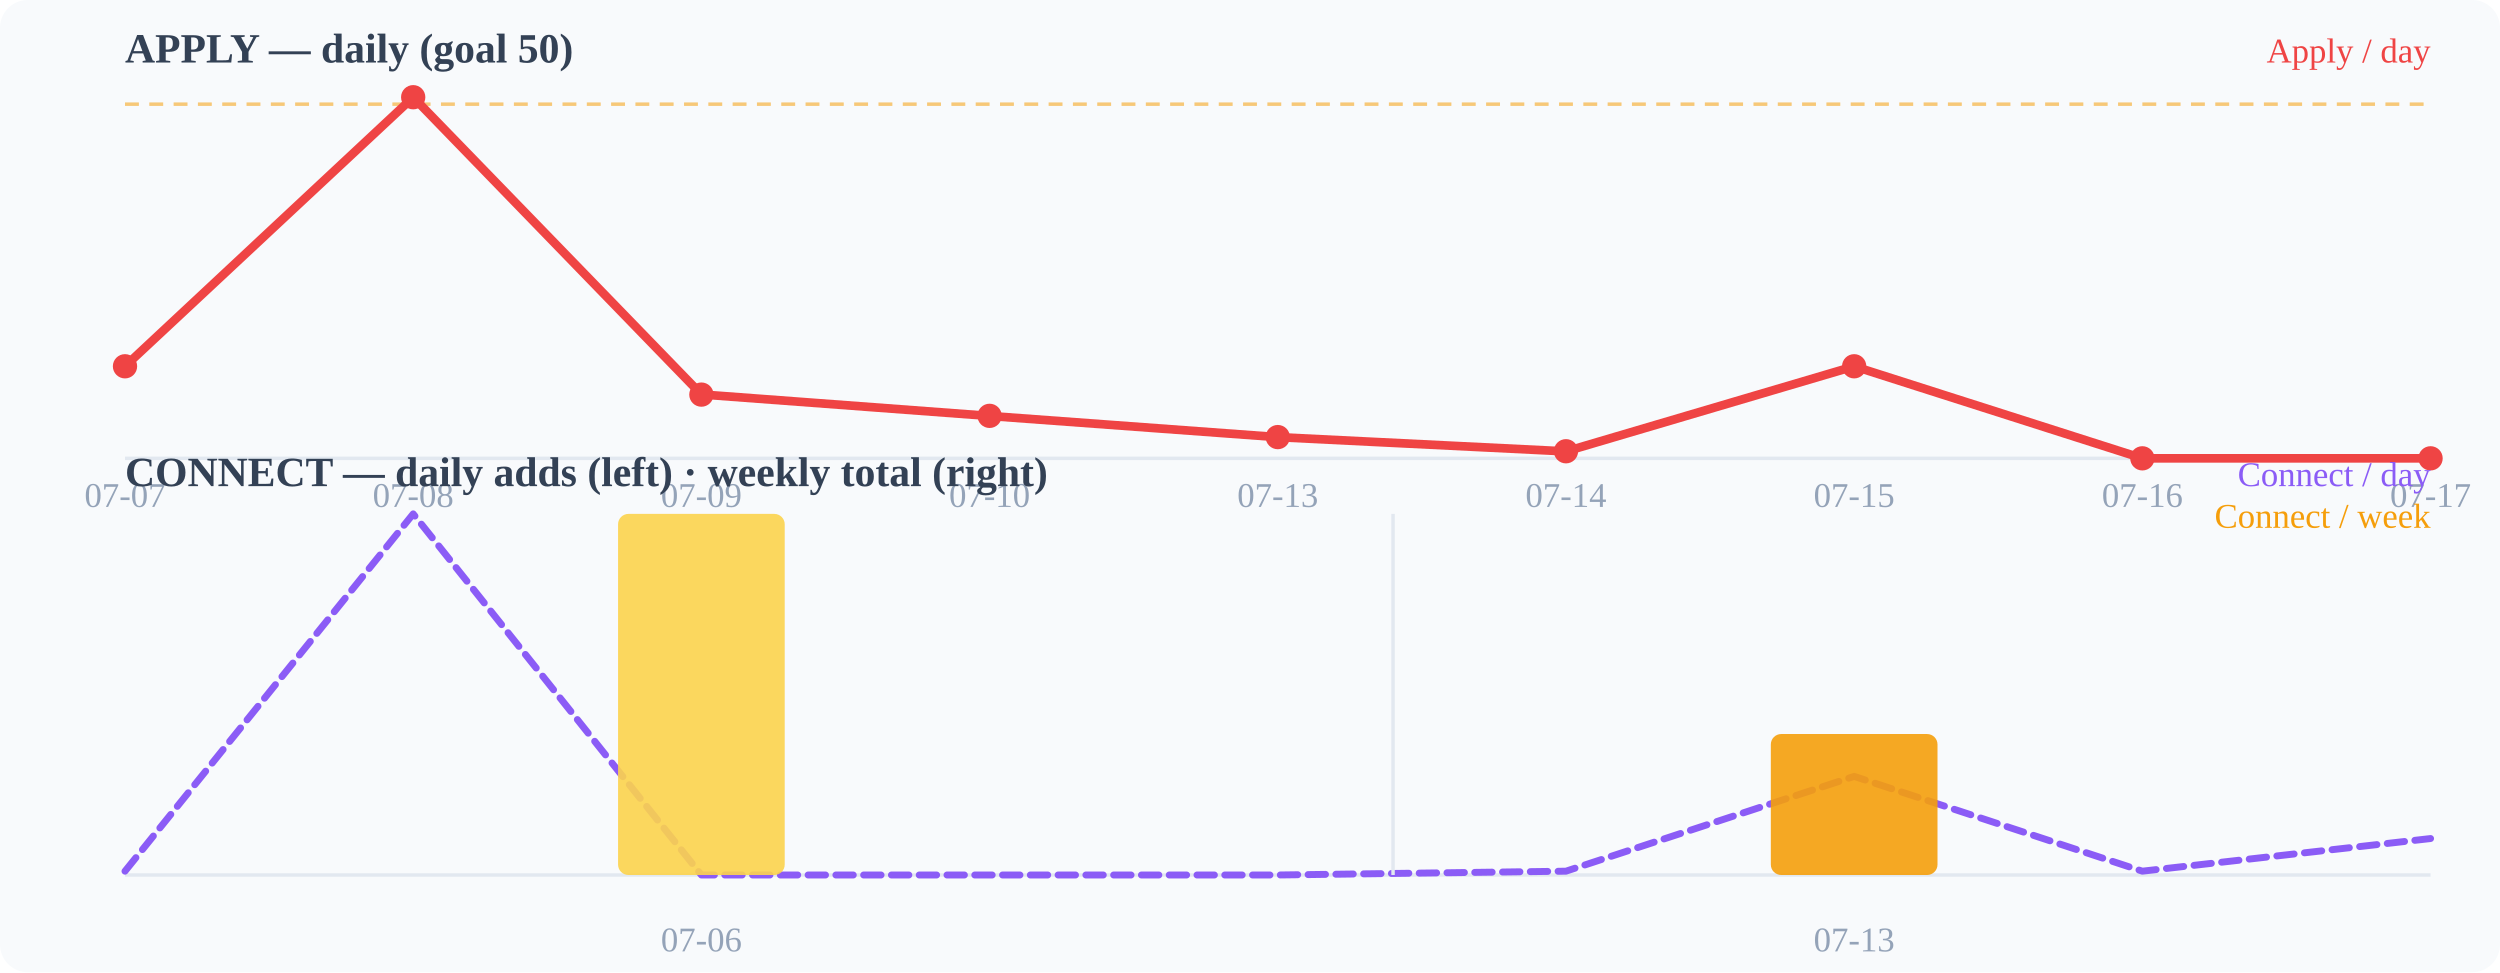
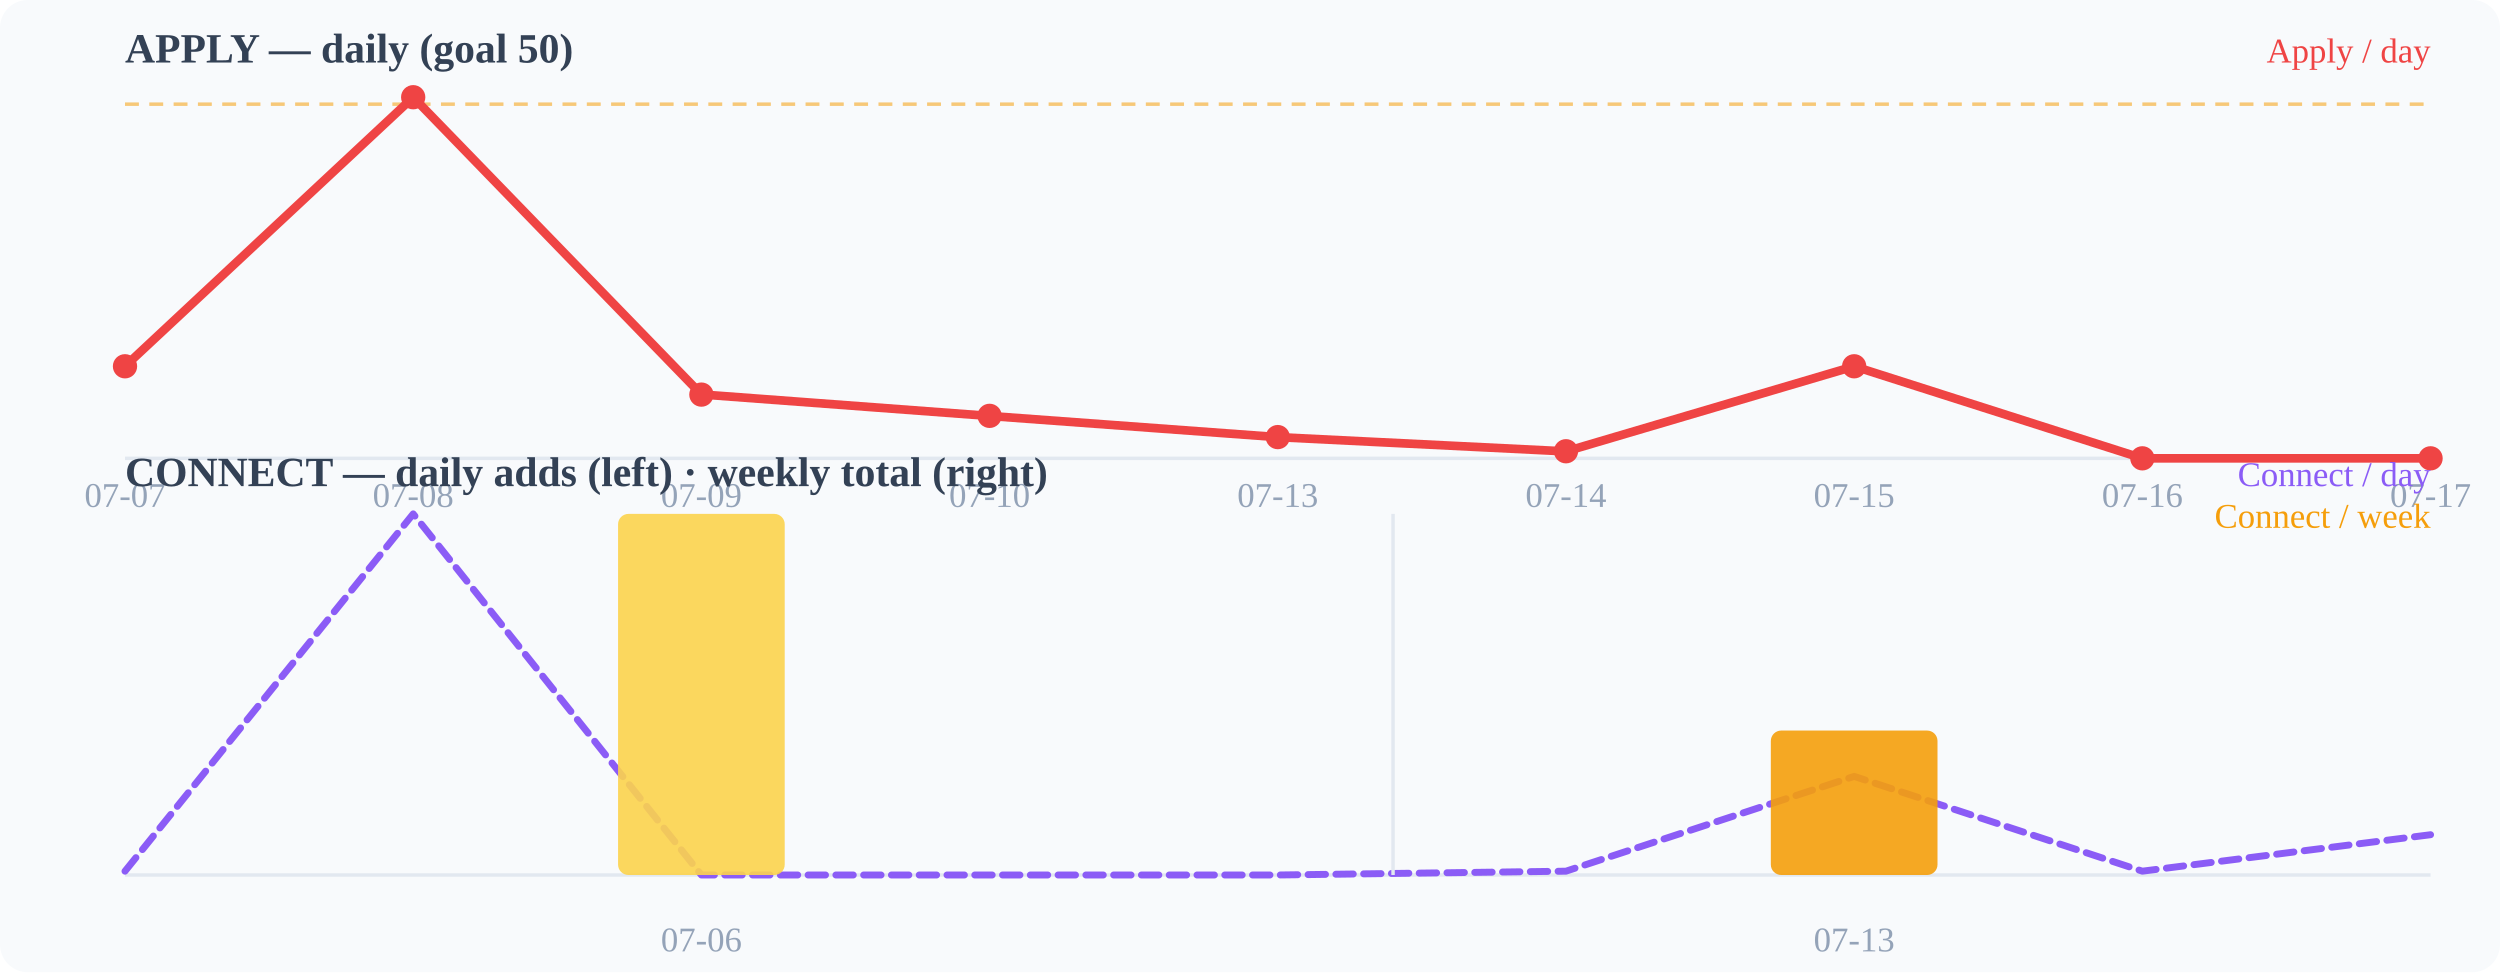
<svg xmlns="http://www.w3.org/2000/svg" width="720" height="280" viewBox="0 0 720 280">
  <rect width="720" height="280" fill="#f8fafc" rx="8" />
  <text x="36" y="18" font-size="12" font-weight="600" fill="#334155">APPLY — daily (goal 50)</text>
  <line x1="36" y1="132" x2="700" y2="132" stroke="#e2e8f0" stroke-width="1" />
  <line x1="36" y1="30.0" x2="700" y2="30.0" stroke="#f59e0b" stroke-width="1" stroke-dasharray="4 3" opacity="0.55" />
  <polyline points="36.0,105.5 119.0,28.0 202.0,113.6 285.0,119.8 368.0,125.9 451.0,130.0 534.0,105.5 617.0,132.0 700.0,132.0" fill="none" stroke="#ef4444" stroke-width="2.5" stroke-linecap="round" stroke-linejoin="round" />
  <circle cx="36" cy="105.49" r="3.5" fill="#ef4444" />
  <circle cx="119" cy="28" r="3.5" fill="#ef4444" />
  <circle cx="202" cy="113.647" r="3.5" fill="#ef4444" />
  <circle cx="285" cy="119.765" r="3.5" fill="#ef4444" />
  <circle cx="368" cy="125.882" r="3.5" fill="#ef4444" />
  <circle cx="451" cy="129.961" r="3.5" fill="#ef4444" />
  <circle cx="534" cy="105.49" r="3.5" fill="#ef4444" />
  <circle cx="617" cy="132" r="3.5" fill="#ef4444" />
  <circle cx="700" cy="132" r="3.5" fill="#ef4444" />
  <text x="36" y="146" font-size="10" fill="#94a3b8" text-anchor="middle">07-07</text>
  <text x="119" y="146" font-size="10" fill="#94a3b8" text-anchor="middle">07-08</text>
  <text x="202" y="146" font-size="10" fill="#94a3b8" text-anchor="middle">07-09</text>
  <text x="285" y="146" font-size="10" fill="#94a3b8" text-anchor="middle">07-10</text>
  <text x="368" y="146" font-size="10" fill="#94a3b8" text-anchor="middle">07-13</text>
  <text x="451" y="146" font-size="10" fill="#94a3b8" text-anchor="middle">07-14</text>
  <text x="534" y="146" font-size="10" fill="#94a3b8" text-anchor="middle">07-15</text>
  <text x="617" y="146" font-size="10" fill="#94a3b8" text-anchor="middle">07-16</text>
  <text x="700" y="146" font-size="10" fill="#94a3b8" text-anchor="middle">07-17</text>
  <text x="36" y="140" font-size="12" font-weight="600" fill="#334155">CONNECT — daily adds (left) · weekly total (right)</text>
  <line x1="36" y1="252" x2="700" y2="252" stroke="#e2e8f0" stroke-width="1" />
-   <polyline points="36.0,250.9 119.0,148.0 202.0,252.0 285.0,252.0 368.0,252.0 451.0,250.9 534.0,223.6 617.0,250.9 700.0,241.5" fill="none" stroke="#8b5cf6" stroke-width="2" stroke-linecap="round" stroke-linejoin="round" stroke-dasharray="5 3" />
+   <polyline points="36.0,250.9 119.0,148.0 202.0,252.0 285.0,252.0 368.0,252.0 451.0,250.9 534.0,223.6 617.0,250.9 700.0,240.4" fill="none" stroke="#8b5cf6" stroke-width="2" stroke-linecap="round" stroke-linejoin="round" stroke-dasharray="5 3" />
  <rect x="178.0" y="148.0" width="48" height="104.0" rx="3" fill="#fcd34d" opacity="0.9" />
-   <rect x="510.0" y="211.4" width="48" height="40.6" rx="3" fill="#f59e0b" opacity="0.9" />
+   <rect x="510.0" y="210.4" width="48" height="41.6" rx="3" fill="#f59e0b" opacity="0.9" />
  <line x1="401.2" y1="148" x2="401.2" y2="252" stroke="#e2e8f0" stroke-width="1" />
  <text x="202" y="274" font-size="10" fill="#94a3b8" text-anchor="middle">07-06</text>
  <text x="534" y="274" font-size="10" fill="#94a3b8" text-anchor="middle">07-13</text>
  <text x="700" y="18" font-size="10" fill="#ef4444" text-anchor="end">Apply / day</text>
  <text x="700" y="140" font-size="10" fill="#8b5cf6" text-anchor="end">Connect / day</text>
  <text x="700" y="152" font-size="10" fill="#f59e0b" text-anchor="end">Connect / week</text>
</svg>
